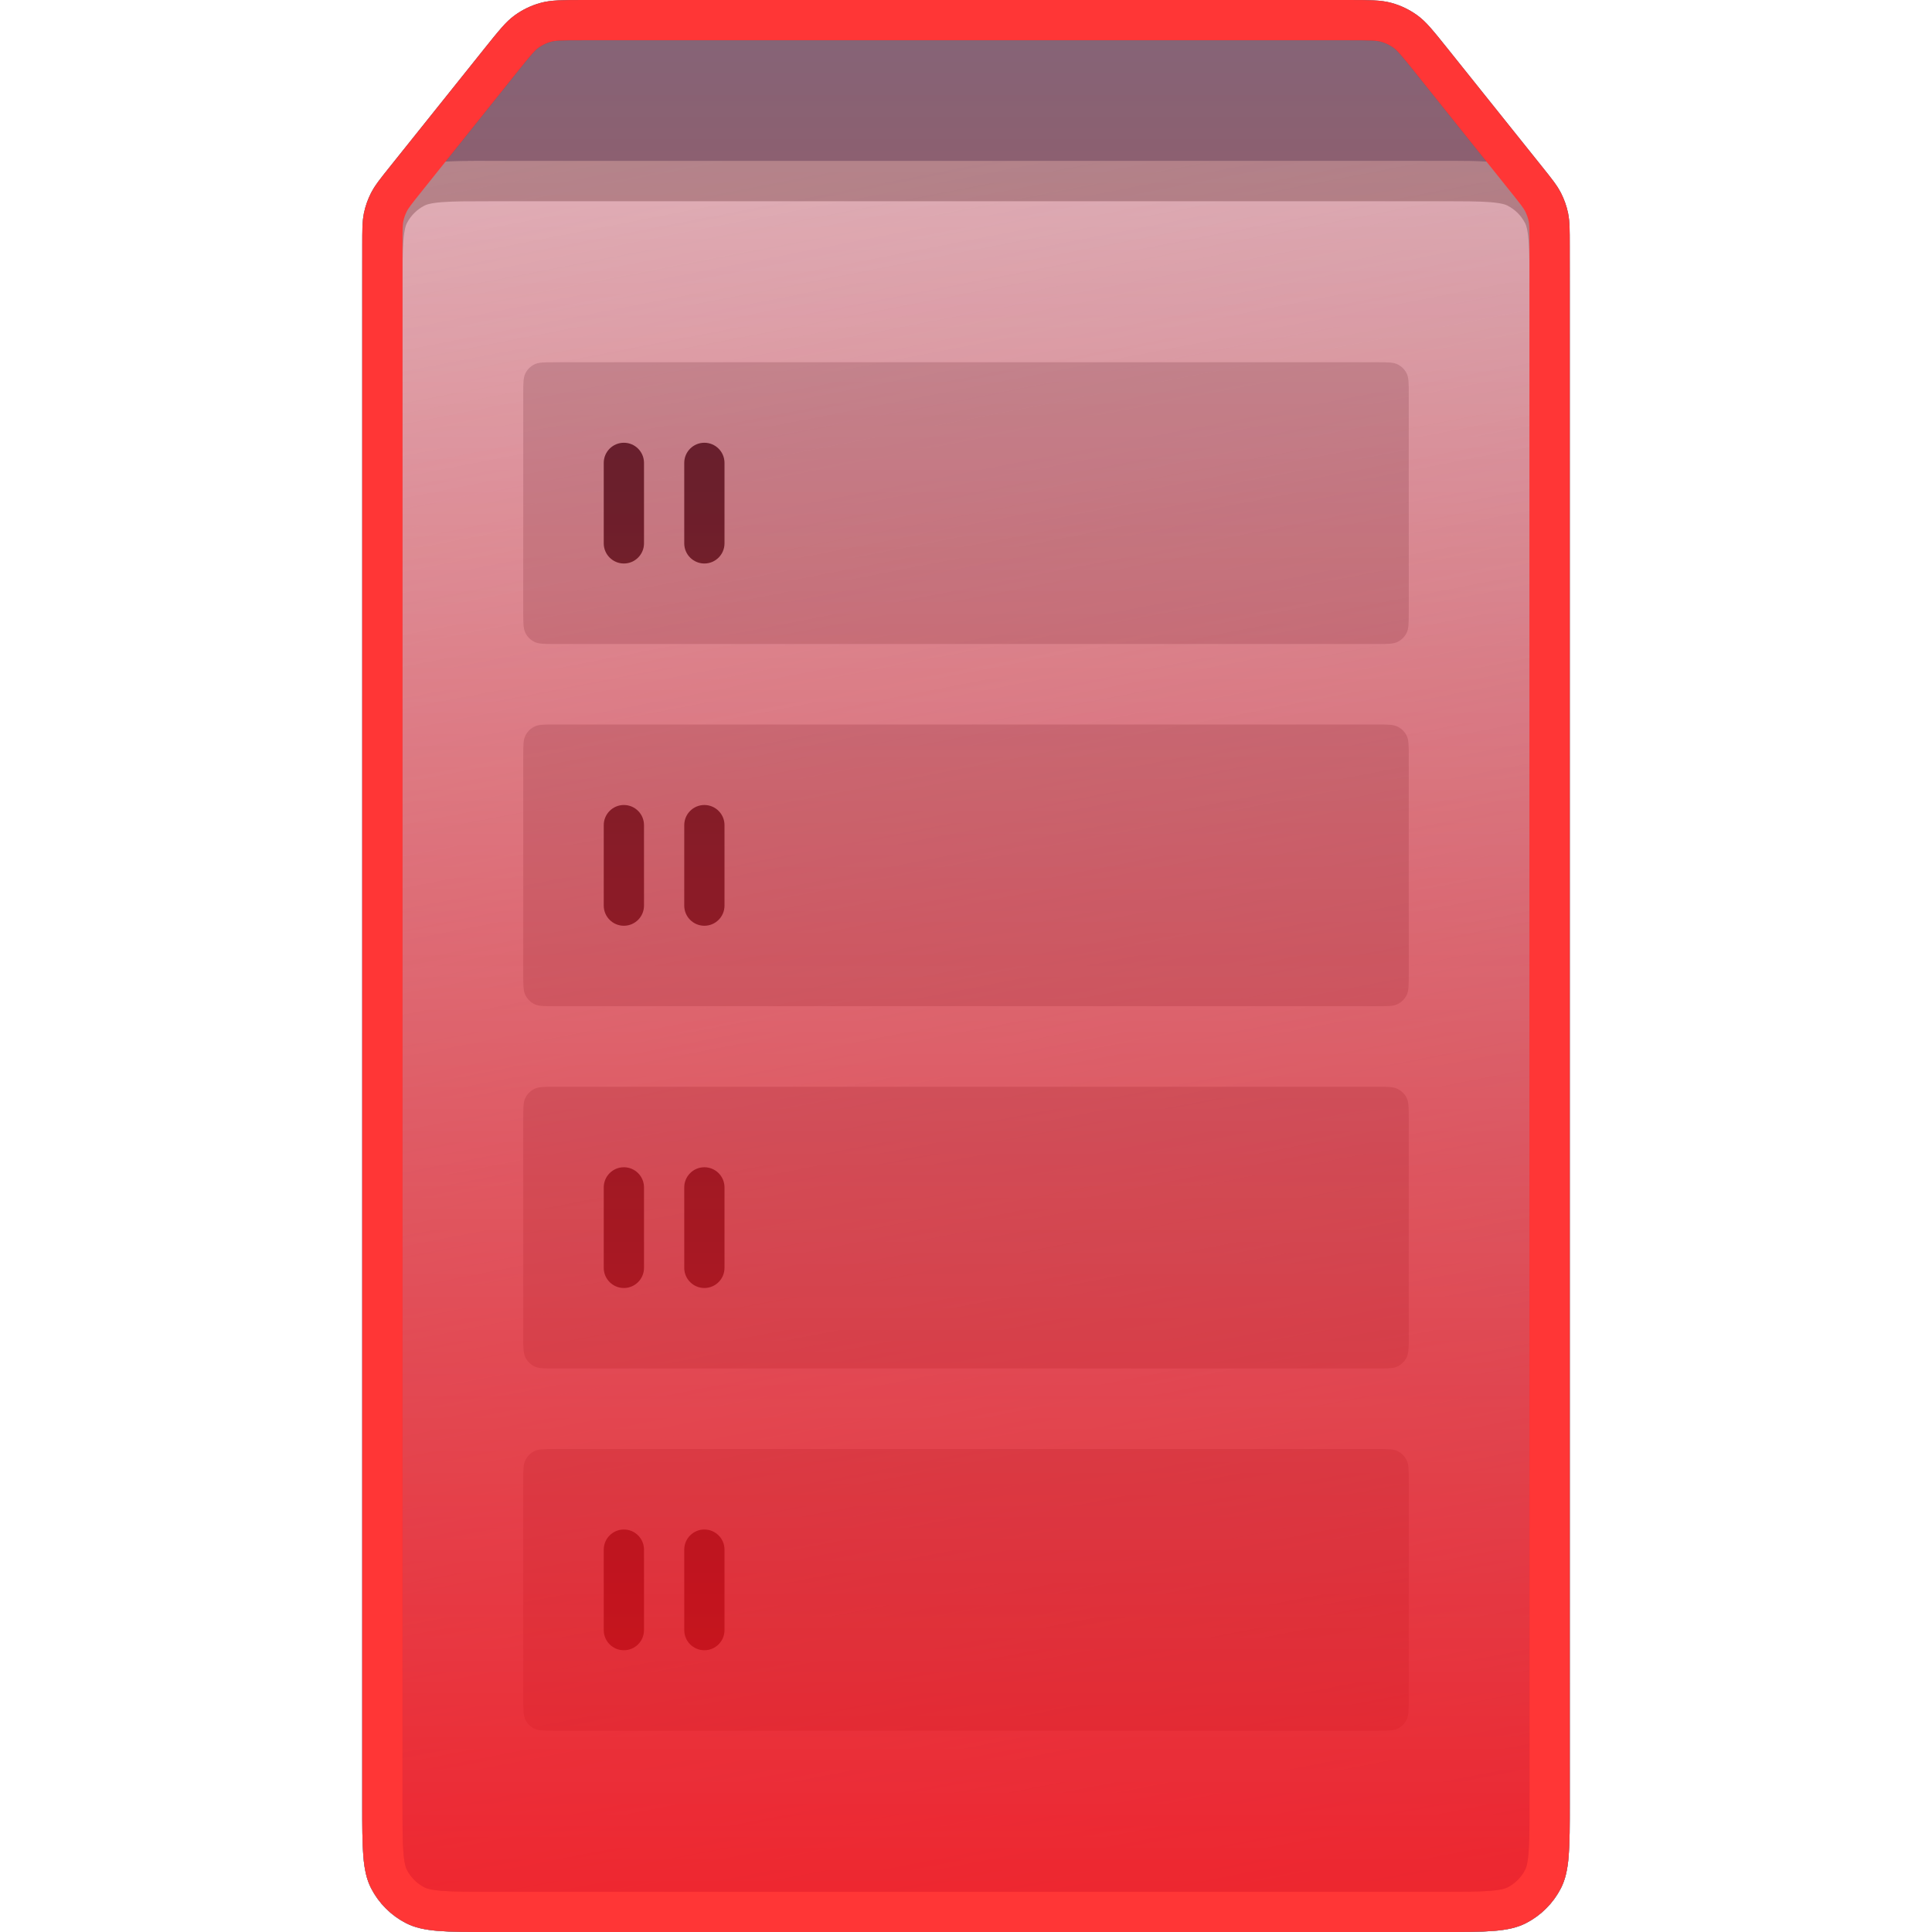
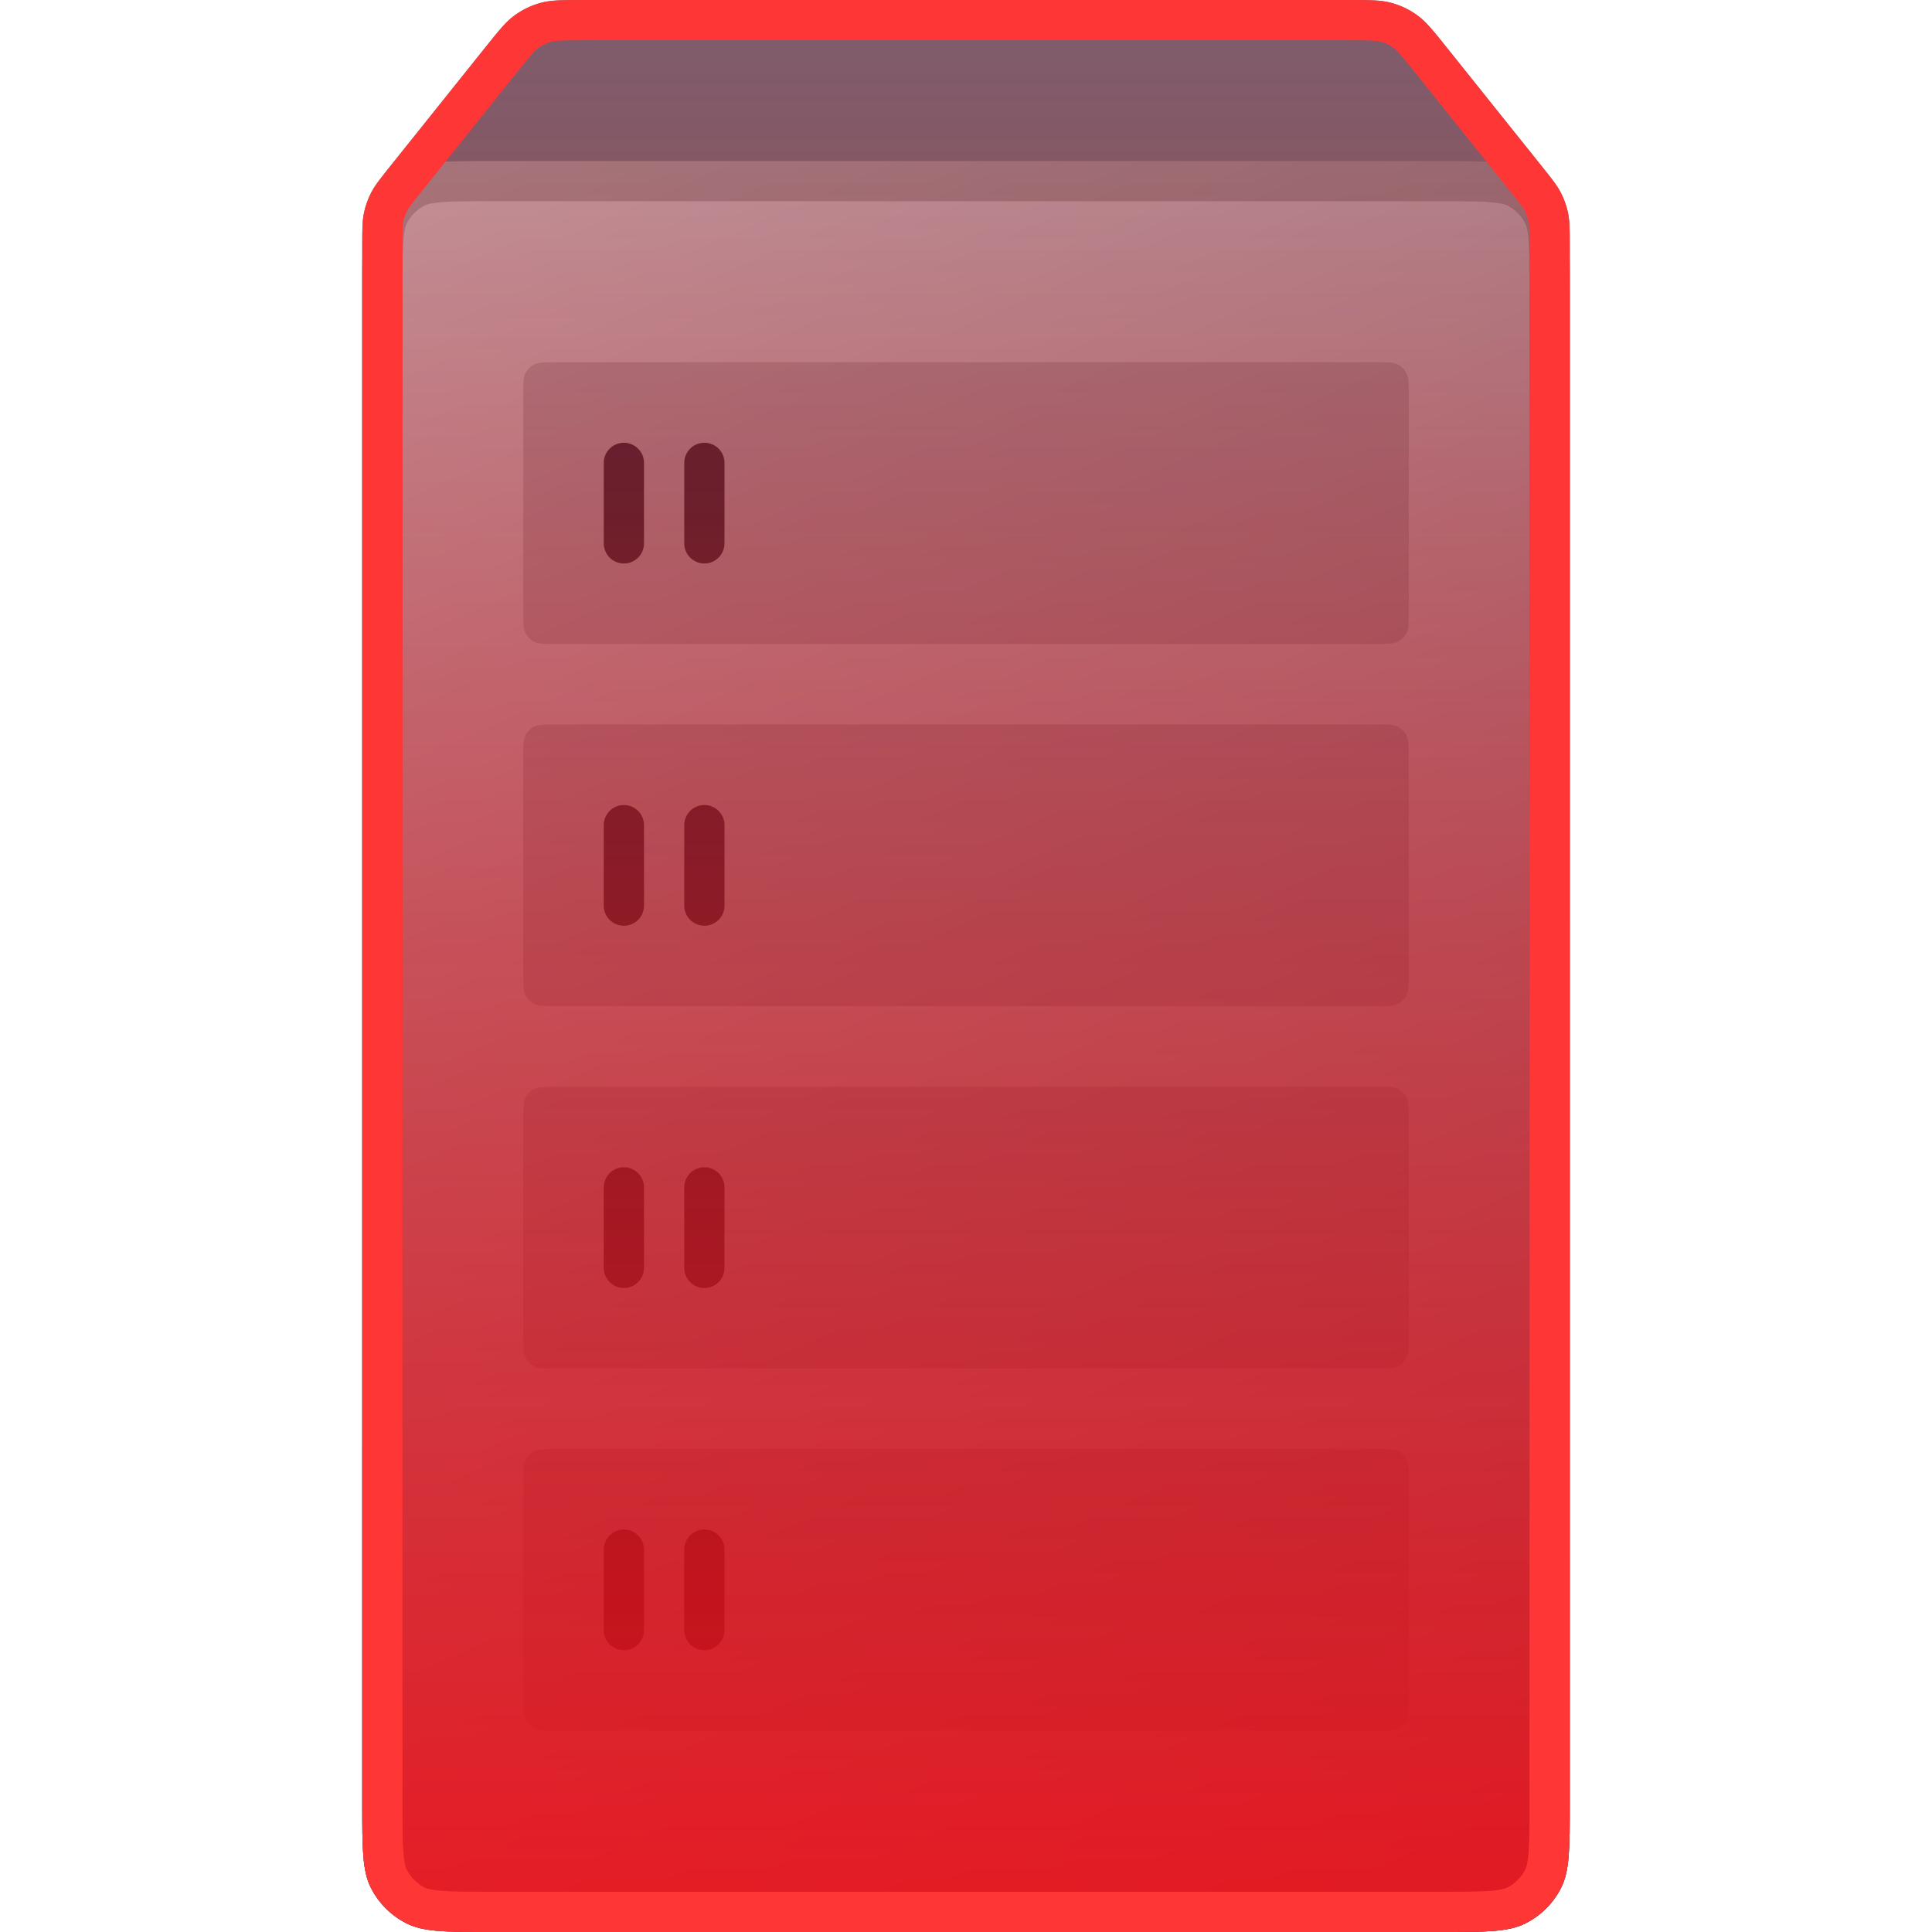
<svg xmlns="http://www.w3.org/2000/svg" width="48" height="48" viewBox="0 0 48 48" fill="none">
-   <path d="M9 6.122C9 5.706 9 5.498 9.041 5.299C9.077 5.123 9.137 4.952 9.219 4.792C9.311 4.611 9.441 4.448 9.701 4.123L12.039 1.201C12.392 0.76 12.569 0.539 12.787 0.381C12.981 0.24 13.199 0.135 13.43 0.072C13.691 0 13.973 0 14.538 0H33.462C34.027 0 34.309 0 34.57 0.072C34.801 0.135 35.019 0.24 35.213 0.381C35.431 0.539 35.608 0.76 35.961 1.201L38.299 4.123C38.559 4.448 38.689 4.611 38.781 4.792C38.863 4.952 38.923 5.123 38.959 5.299C39 5.498 39 5.706 39 6.122V44.8C39 45.92 39 46.48 38.782 46.908C38.59 47.284 38.284 47.59 37.908 47.782C37.48 48 36.92 48 35.8 48H12.2C11.08 48 10.52 48 10.092 47.782C9.716 47.59 9.41 47.284 9.218 46.908C9 46.48 9 45.92 9 44.8V6.122Z" fill="#6D768A" />
-   <path d="M14.538 0.5H33.462C34.054 0.5 34.257 0.504 34.438 0.554C34.611 0.601 34.774 0.68 34.919 0.785C35.07 0.895 35.2 1.051 35.57 1.514L37.908 4.436C38.181 4.776 38.272 4.894 38.336 5.02C38.397 5.14 38.443 5.268 38.47 5.4C38.498 5.538 38.5 5.687 38.5 6.122V44.8C38.5 45.368 38.5 45.765 38.475 46.073C38.45 46.375 38.404 46.549 38.337 46.681C38.193 46.963 37.963 47.193 37.681 47.337C37.549 47.404 37.375 47.45 37.073 47.475C36.765 47.5 36.368 47.5 35.8 47.5H12.2C11.632 47.5 11.235 47.5 10.927 47.475C10.625 47.45 10.451 47.404 10.319 47.337C10.037 47.193 9.807 46.963 9.663 46.681C9.596 46.549 9.55 46.375 9.525 46.073C9.5 45.765 9.5 45.368 9.5 44.8V6.122C9.5 5.687 9.502 5.538 9.53 5.4C9.557 5.268 9.603 5.14 9.664 5.02C9.728 4.894 9.819 4.776 10.092 4.436L12.43 1.514C12.8 1.051 12.93 0.895 13.081 0.785C13.226 0.68 13.389 0.601 13.562 0.554C13.743 0.504 13.945 0.5 14.538 0.5Z" stroke="black" stroke-opacity="0.25" />
-   <path d="M9 7.2C9 6.08 9 5.52 9.218 5.092C9.41 4.716 9.716 4.41 10.092 4.218C10.52 4 11.08 4 12.2 4H35.8C36.92 4 37.48 4 37.908 4.218C38.284 4.41 38.59 4.716 38.782 5.092C39 5.52 39 6.08 39 7.2V44.8C39 45.92 39 46.48 38.782 46.908C38.59 47.284 38.284 47.59 37.908 47.782C37.48 48 36.92 48 35.8 48H12.2C11.08 48 10.52 48 10.092 47.782C9.716 47.59 9.41 47.284 9.218 46.908C9 46.48 9 45.92 9 44.8V7.2Z" fill="#DCE0E8" />
-   <path d="M9 7.2C9 6.08 9 5.52 9.218 5.092C9.41 4.716 9.716 4.41 10.092 4.218C10.52 4 11.08 4 12.2 4H35.8C36.92 4 37.48 4 37.908 4.218C38.284 4.41 38.59 4.716 38.782 5.092C39 5.52 39 6.08 39 7.2V44.8C39 45.92 39 46.48 38.782 46.908C38.59 47.284 38.284 47.59 37.908 47.782C37.48 48 36.92 48 35.8 48H12.2C11.08 48 10.52 48 10.092 47.782C9.716 47.59 9.41 47.284 9.218 46.908C9 46.48 9 45.92 9 44.8V7.2Z" fill="url(#paint0_linear_4151_1351)" />
-   <path d="M12.2 4.5H35.8C36.368 4.5 36.765 4.5 37.073 4.525C37.375 4.55 37.549 4.596 37.681 4.663C37.963 4.807 38.193 5.037 38.337 5.319C38.404 5.451 38.45 5.625 38.475 5.927C38.5 6.235 38.5 6.632 38.5 7.2V44.8C38.5 45.368 38.5 45.765 38.475 46.073C38.45 46.375 38.404 46.549 38.337 46.681C38.193 46.963 37.963 47.193 37.681 47.337C37.549 47.404 37.375 47.45 37.073 47.475C36.765 47.5 36.368 47.5 35.8 47.5H12.2C11.632 47.5 11.235 47.5 10.927 47.475C10.625 47.45 10.451 47.404 10.319 47.337C10.037 47.193 9.807 46.963 9.663 46.681C9.596 46.549 9.55 46.375 9.525 46.073C9.5 45.765 9.5 45.368 9.5 44.8V7.2C9.5 6.632 9.5 6.235 9.525 5.927C9.55 5.625 9.596 5.451 9.663 5.319C9.807 5.037 10.037 4.807 10.319 4.663C10.451 4.596 10.625 4.55 10.927 4.525C11.081 4.513 11.257 4.506 11.466 4.503L12.2 4.5Z" stroke="black" stroke-opacity="0.25" />
+   <path d="M9 6.122C9 5.706 9 5.498 9.041 5.299C9.077 5.123 9.137 4.952 9.219 4.792C9.311 4.611 9.441 4.448 9.701 4.123L12.039 1.201C12.392 0.76 12.569 0.539 12.787 0.381C12.981 0.24 13.199 0.135 13.43 0.072C13.691 0 13.973 0 14.538 0H33.462C34.027 0 34.309 0 34.57 0.072C34.801 0.135 35.019 0.24 35.213 0.381C35.431 0.539 35.608 0.76 35.961 1.201L38.299 4.123C38.559 4.448 38.689 4.611 38.781 4.792C38.863 4.952 38.923 5.123 38.959 5.299C39 5.498 39 5.706 39 6.122V44.8C39 45.92 39 46.48 38.782 46.908C38.59 47.284 38.284 47.59 37.908 47.782C37.48 48 36.92 48 35.8 48H12.2C11.08 48 10.52 48 10.092 47.782C9.716 47.59 9.41 47.284 9.218 46.908C9 46.48 9 45.92 9 44.8V6.122Z" fill="#656C7C" />
+   <path d="M9 7.2C9 6.08 9 5.52 9.218 5.092C9.41 4.716 9.716 4.41 10.092 4.218C10.52 4 11.08 4 12.2 4H35.8C36.92 4 37.48 4 37.908 4.218C38.284 4.41 38.59 4.716 38.782 5.092C39 5.52 39 6.08 39 7.2V44.8C39 45.92 39 46.48 38.782 46.908C38.59 47.284 38.284 47.59 37.908 47.782C37.48 48 36.92 48 35.8 48H12.2C11.08 48 10.52 48 10.092 47.782C9.716 47.59 9.41 47.284 9.218 46.908C9 46.48 9 45.92 9 44.8V7.2Z" fill="#3C4454" />
+   <path d="M9 7.2C9 6.08 9 5.52 9.218 5.092C9.41 4.716 9.716 4.41 10.092 4.218C10.52 4 11.08 4 12.2 4H35.8C36.92 4 37.48 4 37.908 4.218C38.284 4.41 38.59 4.716 38.782 5.092C39 5.52 39 6.08 39 7.2V44.8C39 45.92 39 46.48 38.782 46.908C38.59 47.284 38.284 47.59 37.908 47.782C37.48 48 36.92 48 35.8 48H12.2C11.08 48 10.52 48 10.092 47.782C9.716 47.59 9.41 47.284 9.218 46.908C9 46.48 9 45.92 9 44.8V7.2Z" fill="url(#paint0_linear_4151_1351)" fill-opacity="0.6" />
+   <path d="M12.2 4.5H35.8C36.368 4.5 36.765 4.5 37.073 4.525C37.375 4.55 37.549 4.596 37.681 4.663C37.963 4.807 38.193 5.037 38.337 5.319C38.404 5.451 38.45 5.625 38.475 5.927C38.5 6.235 38.5 6.632 38.5 7.2V44.8C38.5 45.368 38.5 45.765 38.475 46.073C38.45 46.375 38.404 46.549 38.337 46.681C38.193 46.963 37.963 47.193 37.681 47.337C37.549 47.404 37.375 47.45 37.073 47.475C36.765 47.5 36.368 47.5 35.8 47.5H12.2C11.632 47.5 11.235 47.5 10.927 47.475C10.625 47.45 10.451 47.404 10.319 47.337C10.037 47.193 9.807 46.963 9.663 46.681C9.596 46.549 9.55 46.375 9.525 46.073C9.5 45.765 9.5 45.368 9.5 44.8V7.2C9.5 6.632 9.5 6.235 9.525 5.927C9.55 5.625 9.596 5.451 9.663 5.319C9.807 5.037 10.037 4.807 10.319 4.663C10.451 4.596 10.625 4.55 10.927 4.525C11.235 4.5 11.632 4.5 12.2 4.5Z" stroke="black" stroke-opacity="0.2" />
  <path opacity="0.2" d="M34.2 9H13.8C13.52 9 13.38 9 13.273 9.055C13.179 9.102 13.102 9.179 13.055 9.273C13 9.38 13 9.52 13 9.8V15.2C13 15.48 13 15.62 13.055 15.727C13.102 15.821 13.179 15.898 13.273 15.945C13.38 16 13.52 16 13.8 16H34.2C34.48 16 34.62 16 34.727 15.945C34.821 15.898 34.898 15.821 34.946 15.727C35 15.62 35 15.48 35 15.2V9.8C35 9.52 35 9.38 34.946 9.273C34.898 9.179 34.821 9.102 34.727 9.055C34.62 9 34.48 9 34.2 9Z" fill="#232837" />
  <path opacity="0.2" d="M34.2 18H13.8C13.52 18 13.38 18 13.273 18.055C13.179 18.102 13.102 18.179 13.055 18.273C13 18.38 13 18.52 13 18.8V24.2C13 24.48 13 24.62 13.055 24.727C13.102 24.821 13.179 24.898 13.273 24.945C13.38 25 13.52 25 13.8 25H34.2C34.48 25 34.62 25 34.727 24.945C34.821 24.898 34.898 24.821 34.946 24.727C35 24.62 35 24.48 35 24.2V18.8C35 18.52 35 18.38 34.946 18.273C34.898 18.179 34.821 18.102 34.727 18.055C34.62 18 34.48 18 34.2 18Z" fill="#232837" />
  <path opacity="0.2" d="M34.2 27H13.8C13.52 27 13.38 27 13.273 27.055C13.179 27.102 13.102 27.179 13.055 27.273C13 27.38 13 27.52 13 27.8V33.2C13 33.48 13 33.62 13.055 33.727C13.102 33.821 13.179 33.898 13.273 33.946C13.38 34 13.52 34 13.8 34H34.2C34.48 34 34.62 34 34.727 33.946C34.821 33.898 34.898 33.821 34.946 33.727C35 33.62 35 33.48 35 33.2V27.8C35 27.52 35 27.38 34.946 27.273C34.898 27.179 34.821 27.102 34.727 27.055C34.62 27 34.48 27 34.2 27Z" fill="#232837" />
  <path opacity="0.2" d="M34.2 36H13.8C13.52 36 13.38 36 13.273 36.054C13.179 36.102 13.102 36.179 13.055 36.273C13 36.38 13 36.52 13 36.8V42.2C13 42.48 13 42.62 13.055 42.727C13.102 42.821 13.179 42.898 13.273 42.946C13.38 43 13.52 43 13.8 43H34.2C34.48 43 34.62 43 34.727 42.946C34.821 42.898 34.898 42.821 34.946 42.727C35 42.62 35 42.48 35 42.2V36.8C35 36.52 35 36.38 34.946 36.273C34.898 36.179 34.821 36.102 34.727 36.054C34.62 36 34.48 36 34.2 36Z" fill="#232837" />
  <path d="M16 13.5V11.5C16 11.224 15.776 11 15.5 11C15.224 11 15 11.224 15 11.5V13.5C15 13.776 15.224 14 15.5 14C15.776 14 16 13.776 16 13.5Z" fill="#232837" />
  <path d="M16 22.5V20.5C16 20.224 15.776 20 15.5 20C15.224 20 15 20.224 15 20.5V22.5C15 22.776 15.224 23 15.5 23C15.776 23 16 22.776 16 22.5Z" fill="#232837" />
  <path d="M16 31.5V29.5C16 29.224 15.776 29 15.5 29C15.224 29 15 29.224 15 29.5V31.5C15 31.776 15.224 32 15.5 32C15.776 32 16 31.776 16 31.5Z" fill="#232837" />
  <path d="M16 40.5V38.5C16 38.224 15.776 38 15.5 38C15.224 38 15 38.224 15 38.5V40.5C15 40.776 15.224 41 15.5 41C15.776 41 16 40.776 16 40.5Z" fill="#232837" />
  <path d="M18 13.5V11.5C18 11.224 17.776 11 17.5 11C17.224 11 17 11.224 17 11.5V13.5C17 13.776 17.224 14 17.5 14C17.776 14 18 13.776 18 13.5Z" fill="#232837" />
  <path d="M18 22.5V20.5C18 20.224 17.776 20 17.5 20C17.224 20 17 20.224 17 20.5V22.5C17 22.776 17.224 23 17.5 23C17.776 23 18 22.776 18 22.5Z" fill="#232837" />
  <path d="M18 31.5V29.5C18 29.224 17.776 29 17.5 29C17.224 29 17 29.224 17 29.5V31.5C17 31.776 17.224 32 17.5 32C17.776 32 18 31.776 18 31.5Z" fill="#232837" />
  <path d="M18 40.5V38.5C18 38.224 17.776 38 17.5 38C17.224 38 17 38.224 17 38.5V40.5C17 40.776 17.224 41 17.5 41C17.776 41 18 40.776 18 40.5Z" fill="#232837" />
  <path d="M14.538 0.5H33.462C34.054 0.5 34.257 0.504 34.438 0.554C34.611 0.601 34.774 0.68 34.919 0.785C35.07 0.895 35.2 1.051 35.57 1.514L37.908 4.436C38.181 4.776 38.272 4.894 38.336 5.02C38.397 5.14 38.443 5.268 38.47 5.4C38.498 5.538 38.5 5.687 38.5 6.122V44.8C38.5 45.368 38.5 45.765 38.475 46.073C38.45 46.375 38.404 46.549 38.337 46.681C38.193 46.963 37.963 47.193 37.681 47.337C37.549 47.404 37.375 47.45 37.073 47.475C36.765 47.5 36.368 47.5 35.8 47.5H12.2C11.632 47.5 11.235 47.5 10.927 47.475C10.625 47.45 10.451 47.404 10.319 47.337C10.037 47.193 9.807 46.963 9.663 46.681C9.596 46.549 9.55 46.375 9.525 46.073C9.5 45.765 9.5 45.368 9.5 44.8V6.122C9.5 5.687 9.502 5.538 9.53 5.4C9.557 5.268 9.603 5.14 9.664 5.02C9.728 4.894 9.819 4.776 10.092 4.436L12.43 1.514C12.8 1.051 12.93 0.895 13.081 0.785C13.226 0.68 13.389 0.601 13.562 0.554C13.743 0.504 13.945 0.5 14.538 0.5Z" fill="url(#paint1_linear_4151_1351)" stroke="#FF3636" />
  <defs>
-     <linearGradient id="paint0_linear_4151_1351" x1="40.819" y1="61.75" x2="28.28" y2="-2.572" gradientUnits="userSpaceOnUse">
-       <stop stop-color="#818C9E" />
-       <stop offset="1" stop-color="#818C9E" stop-opacity="0" />
+     <linearGradient id="paint0_linear_4151_1351" x1="31.5" y1="61.75" x2="6.995" y2="5.696" gradientUnits="userSpaceOnUse">
+       <stop stop-color="white" stop-opacity="0" />
+       <stop offset="1" stop-color="white" />
    </linearGradient>
    <linearGradient id="paint1_linear_4151_1351" x1="24" y1="-10.909" x2="24" y2="58.909" gradientUnits="userSpaceOnUse">
      <stop stop-color="#FF0D15" stop-opacity="0" />
      <stop offset="1" stop-color="#FF0D15" />
    </linearGradient>
  </defs>
</svg>
